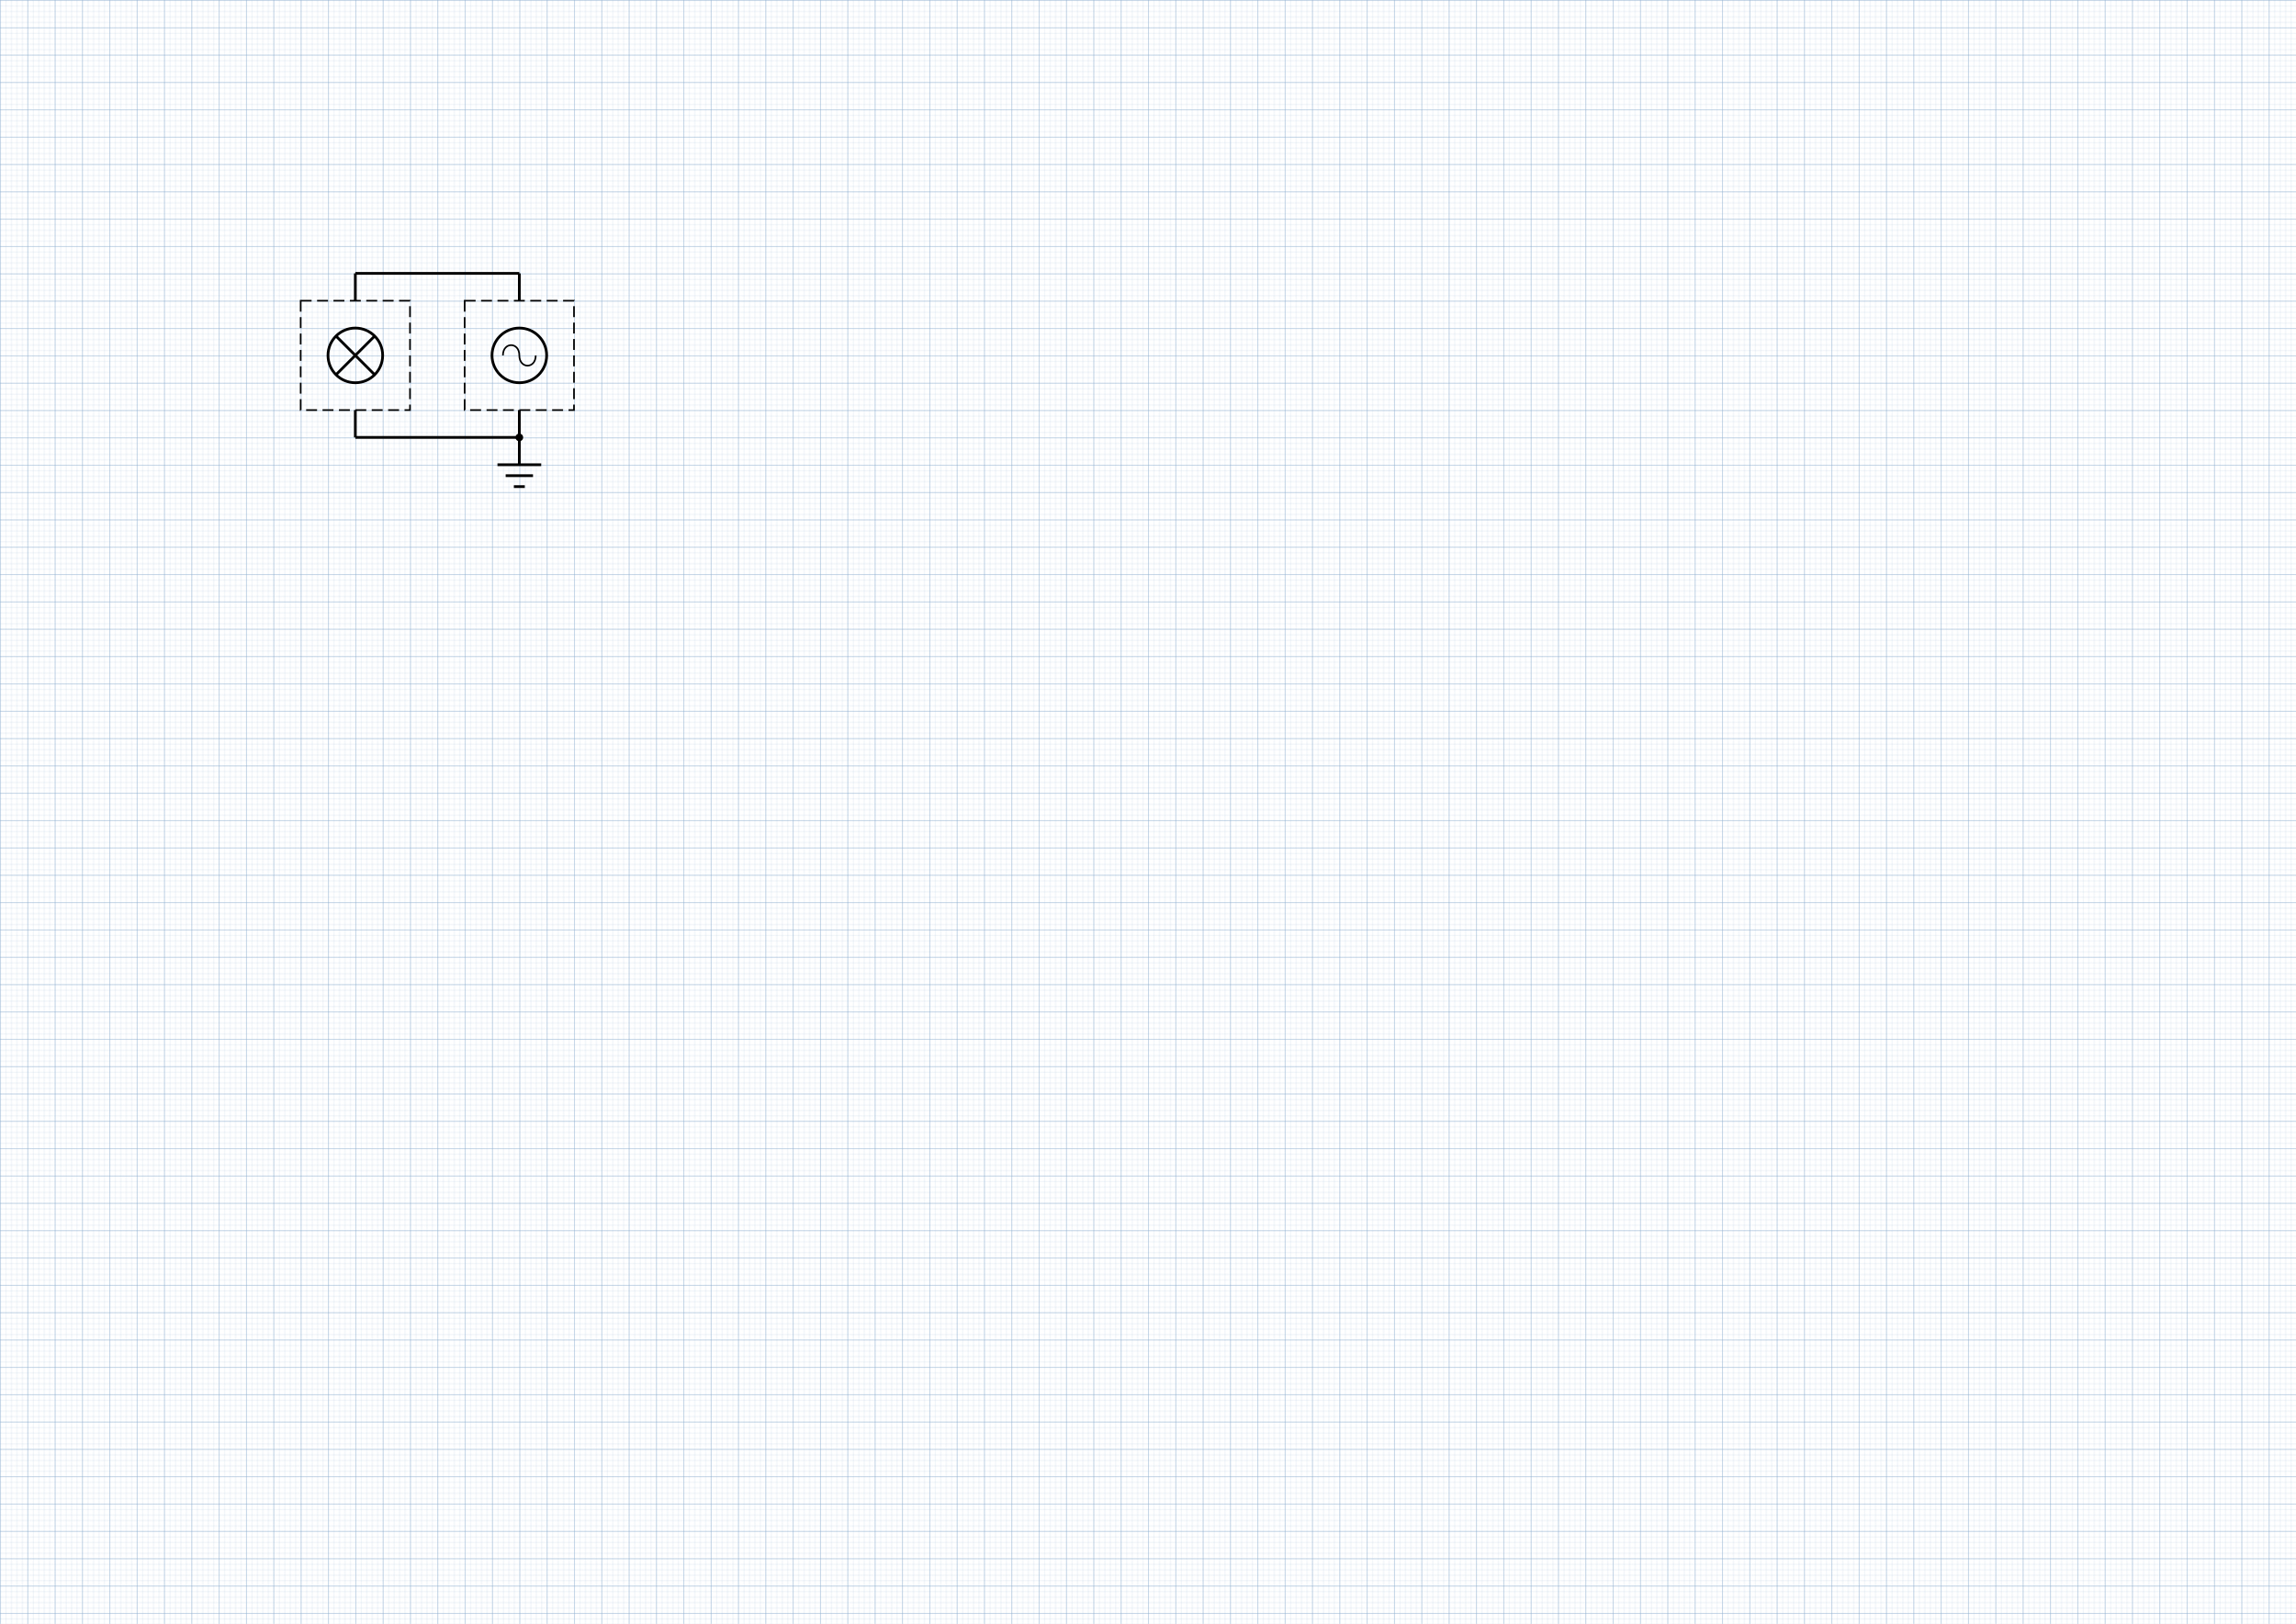
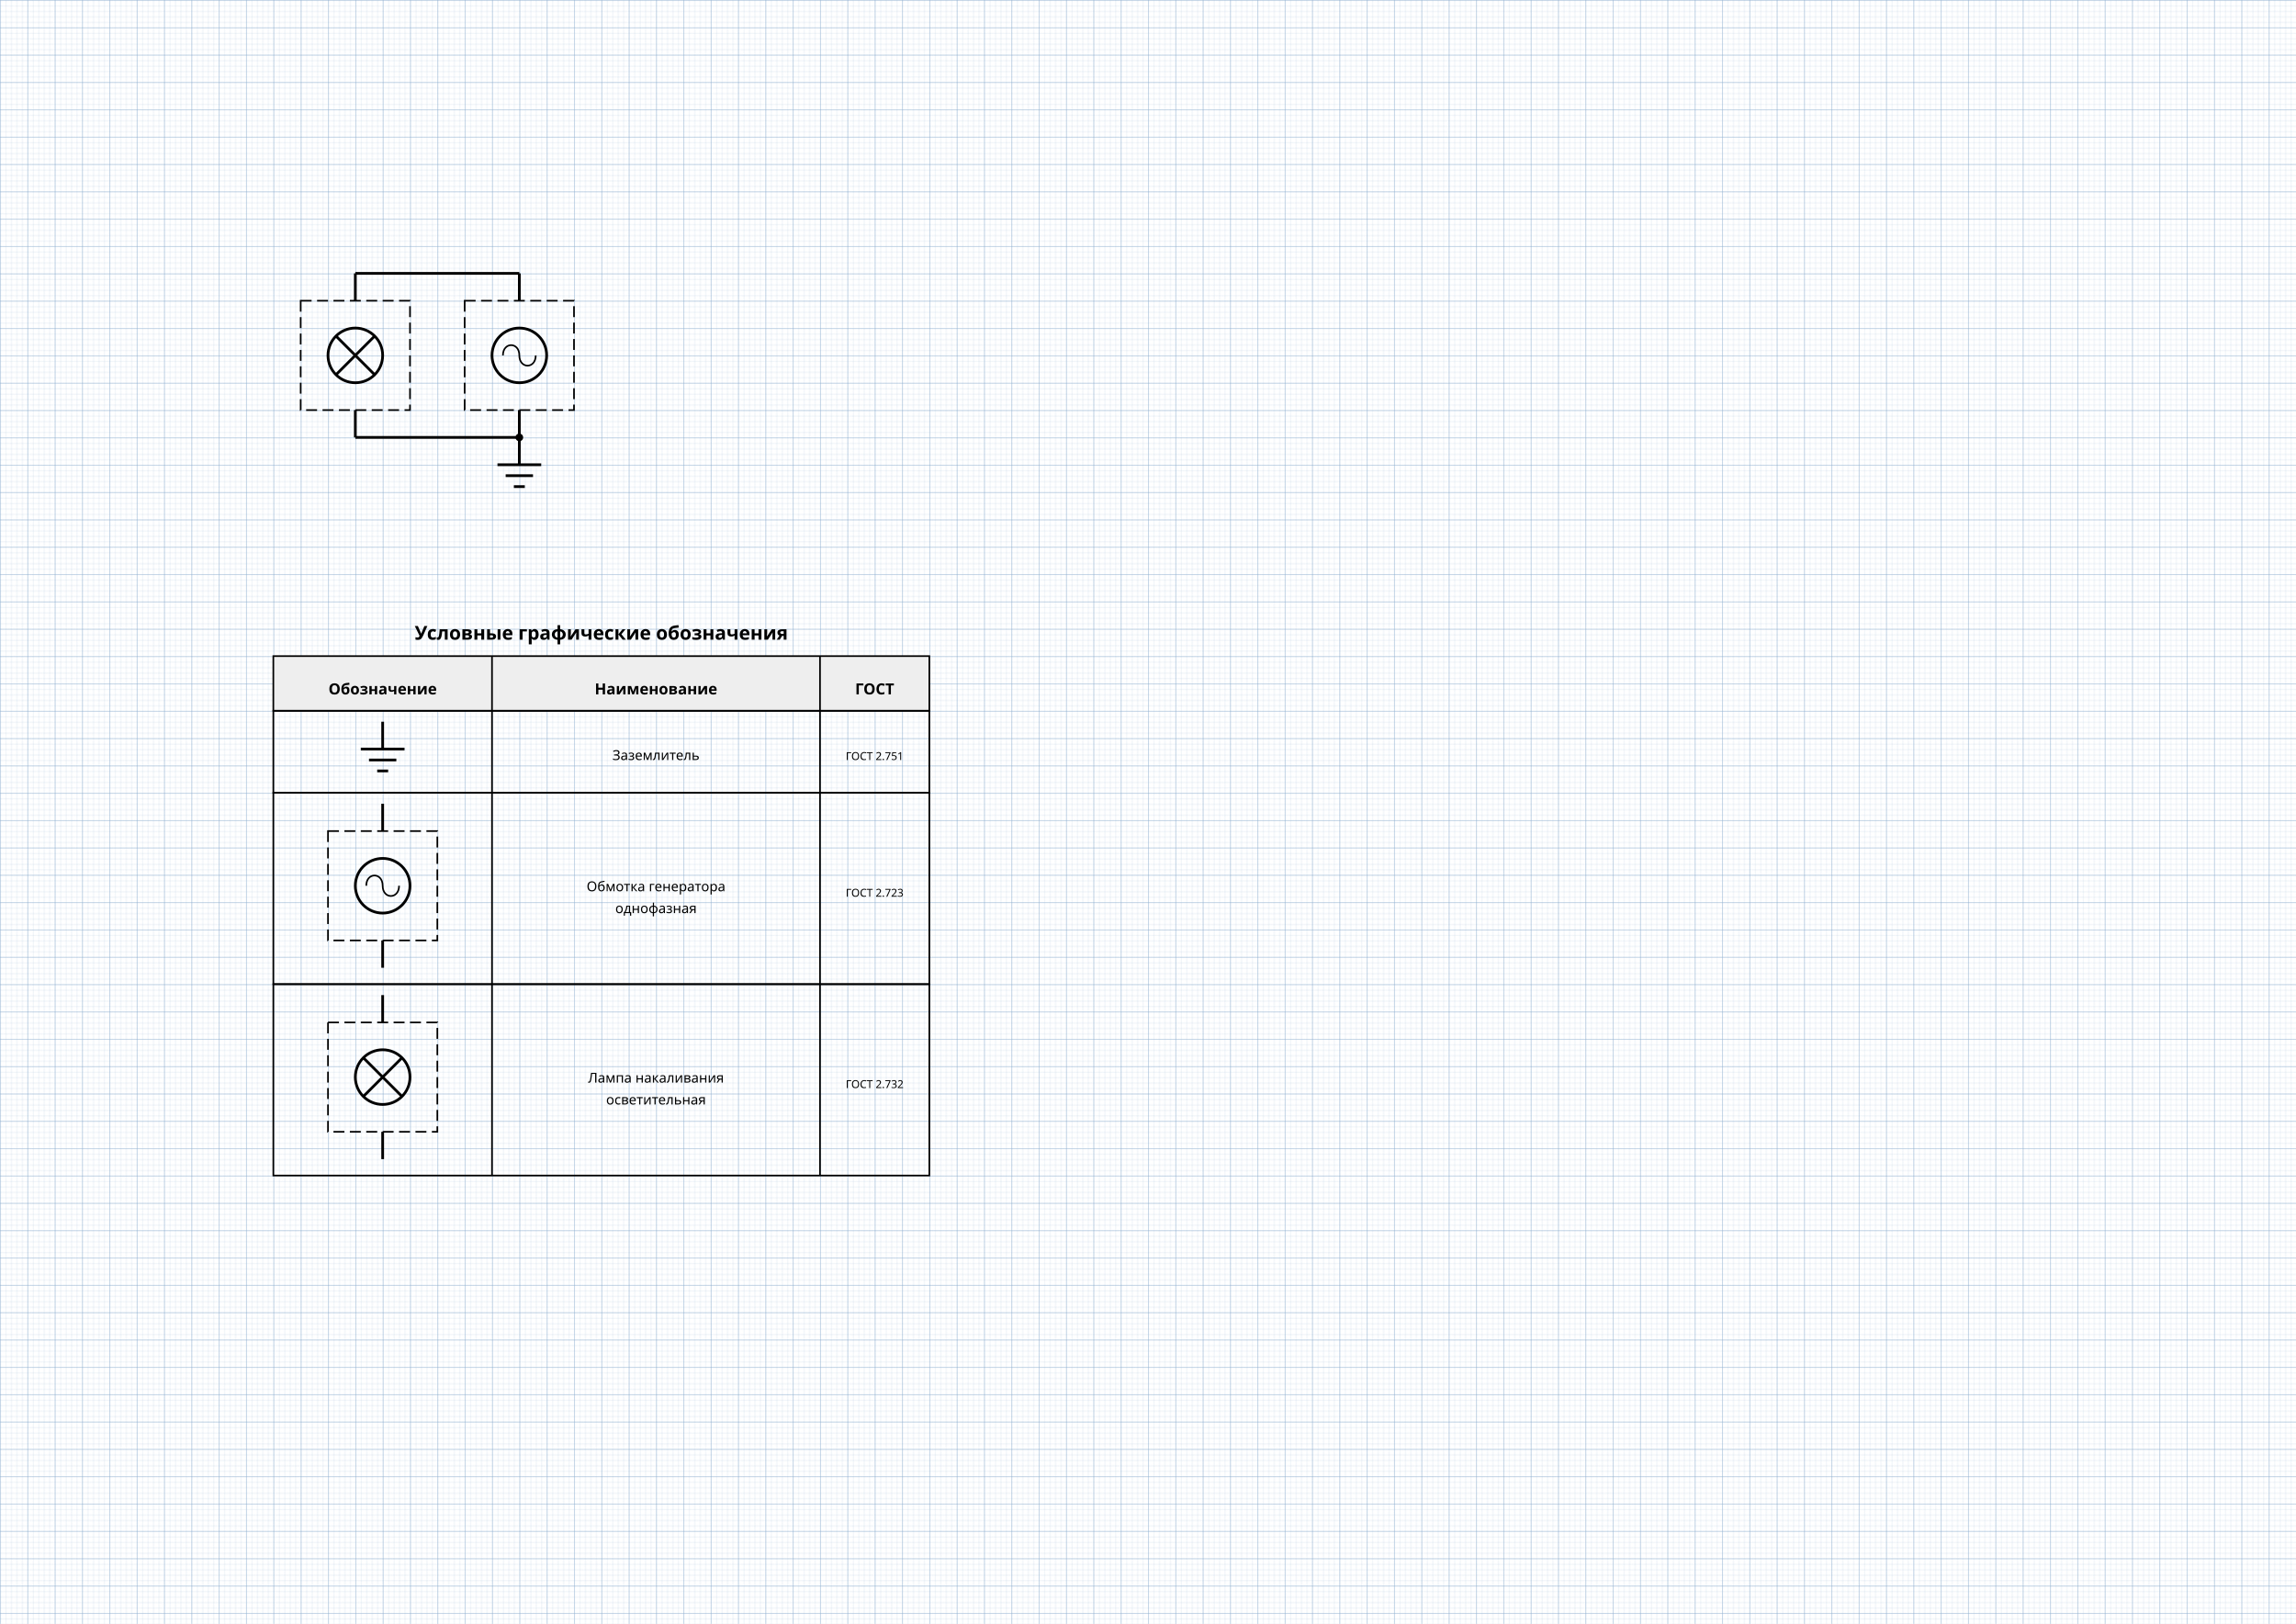
<svg xmlns="http://www.w3.org/2000/svg" width="420mm" height="297mm" viewBox="0 0 420 297">
  <rect width="420" height="297" fill="white" />
  <defs>
    <pattern id="mm1" width="1" height="1" patternUnits="userSpaceOnUse">
      <line x1="0" y1="0" x2="0" y2="1" stroke="#c8d8e8" stroke-width="0.1" />
      <line x1="0" y1="0" x2="1" y2="0" stroke="#c8d8e8" stroke-width="0.1" />
    </pattern>
    <pattern id="mm5" width="5" height="5" patternUnits="userSpaceOnUse">
      <rect width="5" height="5" fill="url(#mm1)" />
      <line x1="0" y1="0" x2="0" y2="5" stroke="#90b0d0" stroke-width="0.15" />
      <line x1="0" y1="0" x2="5" y2="0" stroke="#90b0d0" stroke-width="0.15" />
    </pattern>
    <symbol id="ugo-ground" overflow="visible">
      <g stroke="black" stroke-width="0.5">
        <line x1="0" y1="0" x2="0" y2="5" />
        <line x1="-4" y1="5" x2="4" y2="5" />
        <line x1="-2.5" y1="7" x2="2.5" y2="7" />
        <line x1="-1" y1="9" x2="1" y2="9" />
      </g>
    </symbol>
    <symbol id="ugo-generator" overflow="visible">
      <g stroke="black" stroke-width="0.5" fill="none">
        <line x1="0" y1="0" x2="0" y2="5" />
        <rect x="-10" y="5" width="20" height="20" stroke-dasharray="2,1" stroke-width="0.3" />
        <circle cx="0" cy="15" r="5" />
        <path d="M-3,15 C-3,12.5 0,12.5 0,15 S3,17.5 3,15" stroke-width="0.3" />
        <line x1="0" y1="25" x2="0" y2="30" />
      </g>
    </symbol>
    <symbol id="ugo-lamp" overflow="visible">
      <g stroke="black" stroke-width="0.5" fill="none">
        <line x1="0" y1="0" x2="0" y2="5" />
        <rect x="-10" y="5" width="20" height="20" stroke-dasharray="2,1" stroke-width="0.3" />
        <circle cx="0" cy="15" r="5" />
        <line x1="-3.5" y1="11.5" x2="3.5" y2="18.5" />
        <line x1="3.5" y1="11.5" x2="-3.5" y2="18.5" />
        <line x1="0" y1="25" x2="0" y2="30" />
      </g>
    </symbol>
  </defs>
  <rect width="420" height="297" fill="url(#mm5)" />
  <g stroke="black" stroke-width="0.5">
    <line x1="65" y1="50" x2="95" y2="50" />
    <line x1="65" y1="80" x2="95" y2="80" />
  </g>
  <circle cx="95" cy="80" r="0.7" fill="black" stroke="none" />
  <use href="#ugo-generator" x="95" y="50" />
  <use href="#ugo-lamp" x="65" y="50" />
  <use href="#ugo-ground" x="95" y="80" />
+   <g transform="translate(50, 120)" stroke="black" stroke-width="0.3" font-family="sans-serif">
+     <text x="60" y="-3" font-size="3.5" font-weight="bold" text-anchor="middle" stroke="none" fill="black">Условные графические обозначения</text>
+     <rect x="0" y="0" width="120" height="10" fill="#eee" stroke="black" />
+     <text x="20" y="7" font-size="2.8" text-anchor="middle" stroke="none" fill="black" font-weight="bold">Обозначение</text>
+     <text x="70" y="7" font-size="2.8" text-anchor="middle" stroke="none" fill="black" font-weight="bold">Наименование</text>
+     <text x="110" y="7" font-size="2.8" text-anchor="middle" stroke="none" fill="black" font-weight="bold">ГОСТ</text>
+     <line x1="40" y1="0" x2="40" y2="10" />
+     <line x1="100" y1="0" x2="100" y2="10" />
+     <rect x="0" y="10" width="120" height="15" fill="none" stroke="black" />
+     <line x1="40" y1="10" x2="40" y2="25" />
+     <line x1="100" y1="10" x2="100" y2="25" />
+     <use href="#ugo-ground" x="20" y="12" />
+     <text x="70" y="19" font-size="2.5" text-anchor="middle" stroke="none" fill="black">Заземлитель</text>
+     <text x="110" y="19" font-size="2" text-anchor="middle" stroke="none" fill="black">ГОСТ 2.751</text>
+     <rect x="0" y="25" width="120" height="35" fill="none" stroke="black" />
+     <line x1="40" y1="25" x2="40" y2="60" />
+     <line x1="100" y1="25" x2="100" y2="60" />
+     <use href="#ugo-generator" x="20" y="27" />
+     <text x="70" y="43" font-size="2.5" text-anchor="middle" stroke="none" fill="black">Обмотка генератора</text>
+     <text x="70" y="47" font-size="2.5" text-anchor="middle" stroke="none" fill="black">однофазная</text>
+     <text x="110" y="44" font-size="2" text-anchor="middle" stroke="none" fill="black">ГОСТ 2.723</text>
+     <rect x="0" y="60" width="120" height="35" fill="none" stroke="black" />
+     <line x1="40" y1="60" x2="40" y2="95" />
+     <line x1="100" y1="60" x2="100" y2="95" />
+     <use href="#ugo-lamp" x="20" y="62" />
+     <text x="70" y="78" font-size="2.5" text-anchor="middle" stroke="none" fill="black">Лампа накаливания</text>
+     <text x="70" y="82" font-size="2.5" text-anchor="middle" stroke="none" fill="black">осветительная</text>
+     <text x="110" y="79" font-size="2" text-anchor="middle" stroke="none" fill="black">ГОСТ 2.732</text>
+   </g>
</svg>
